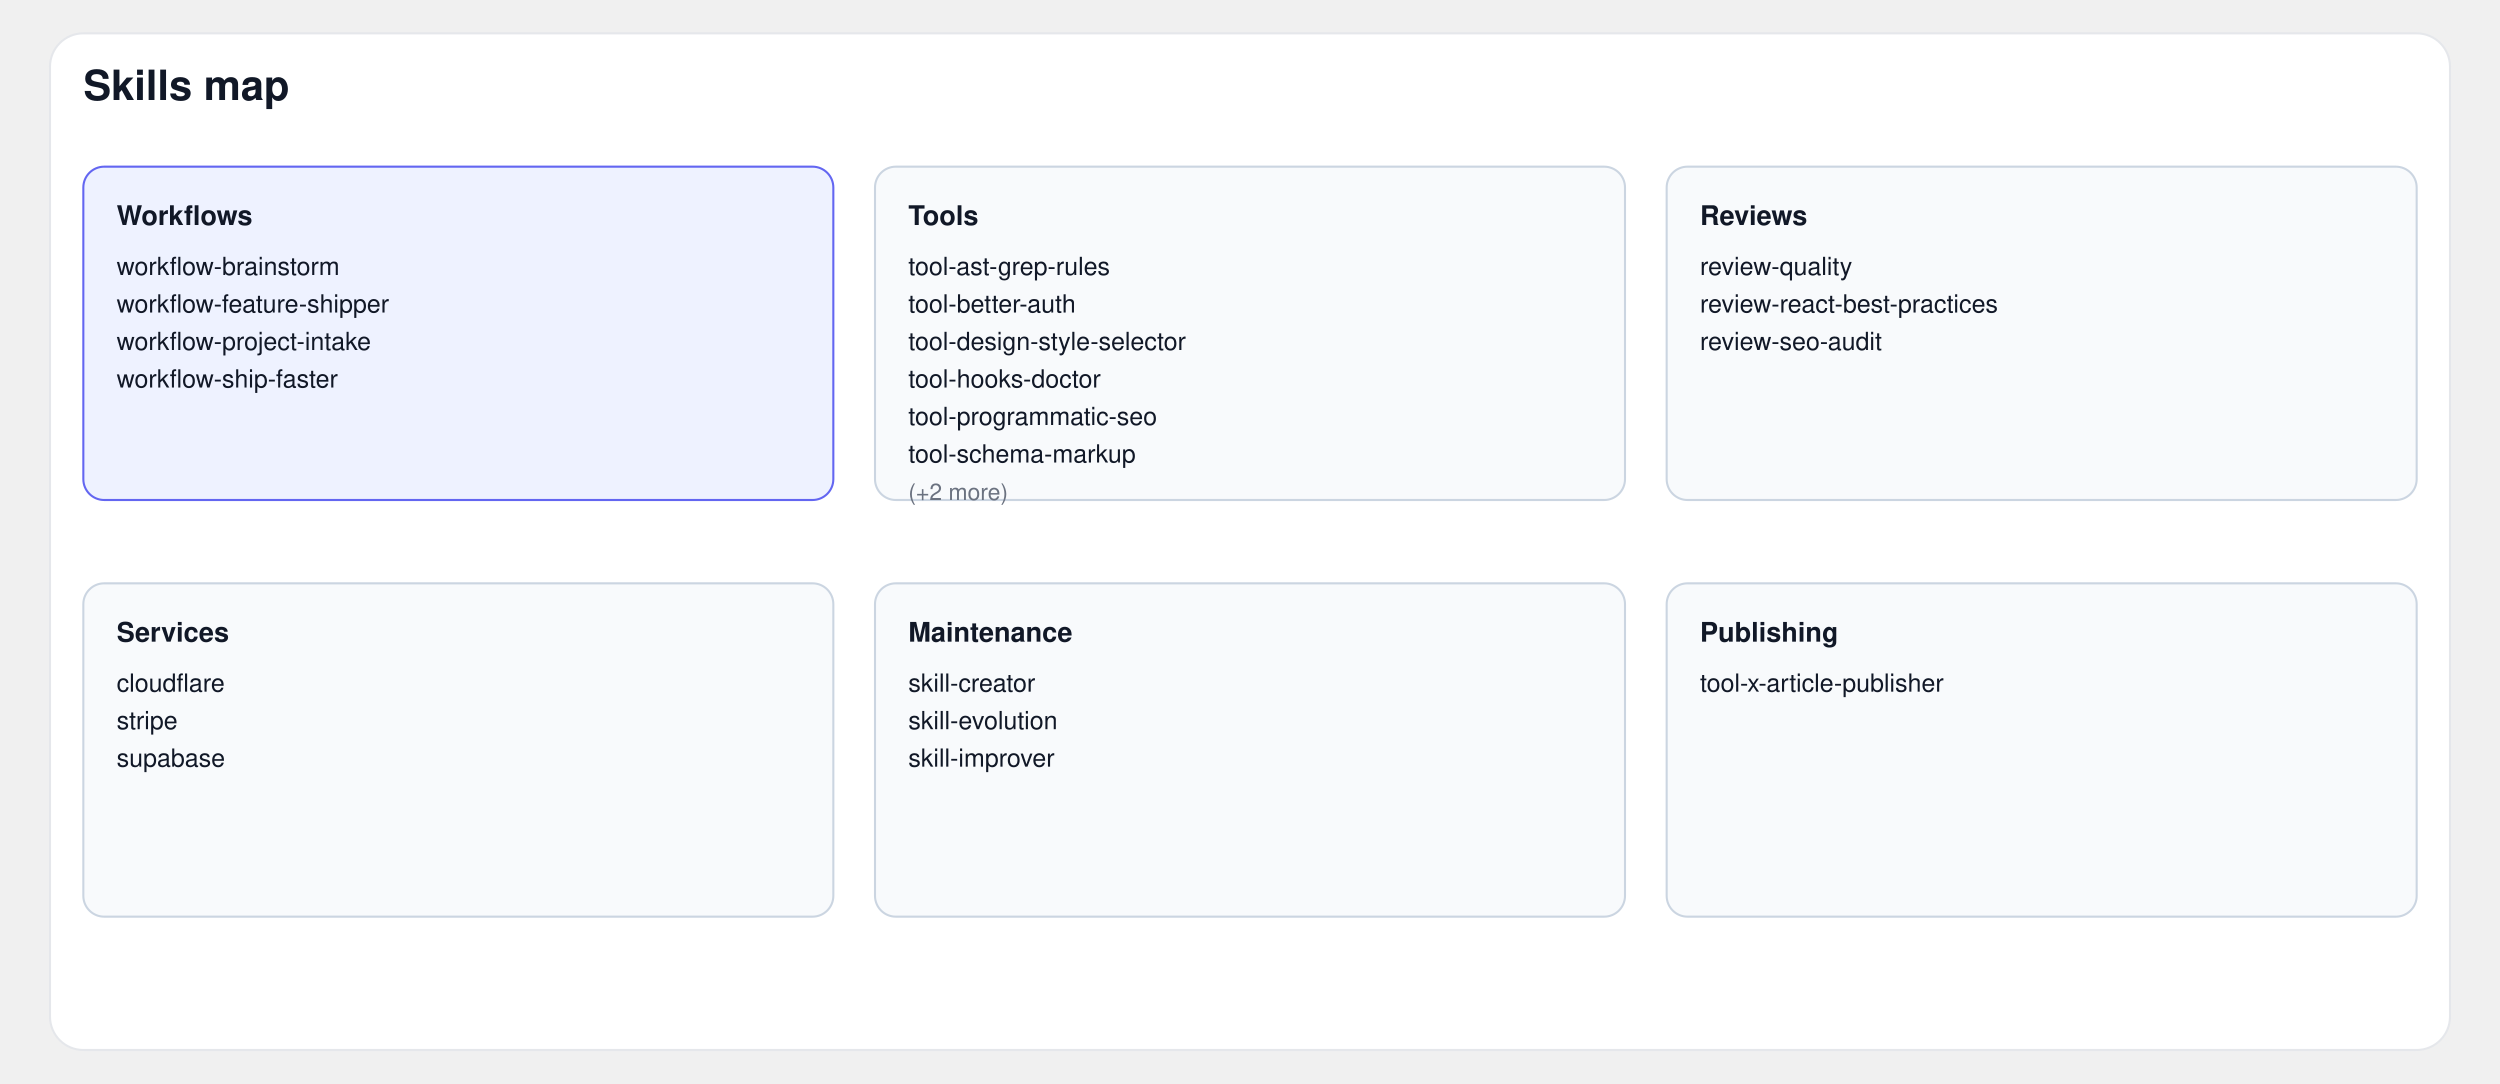
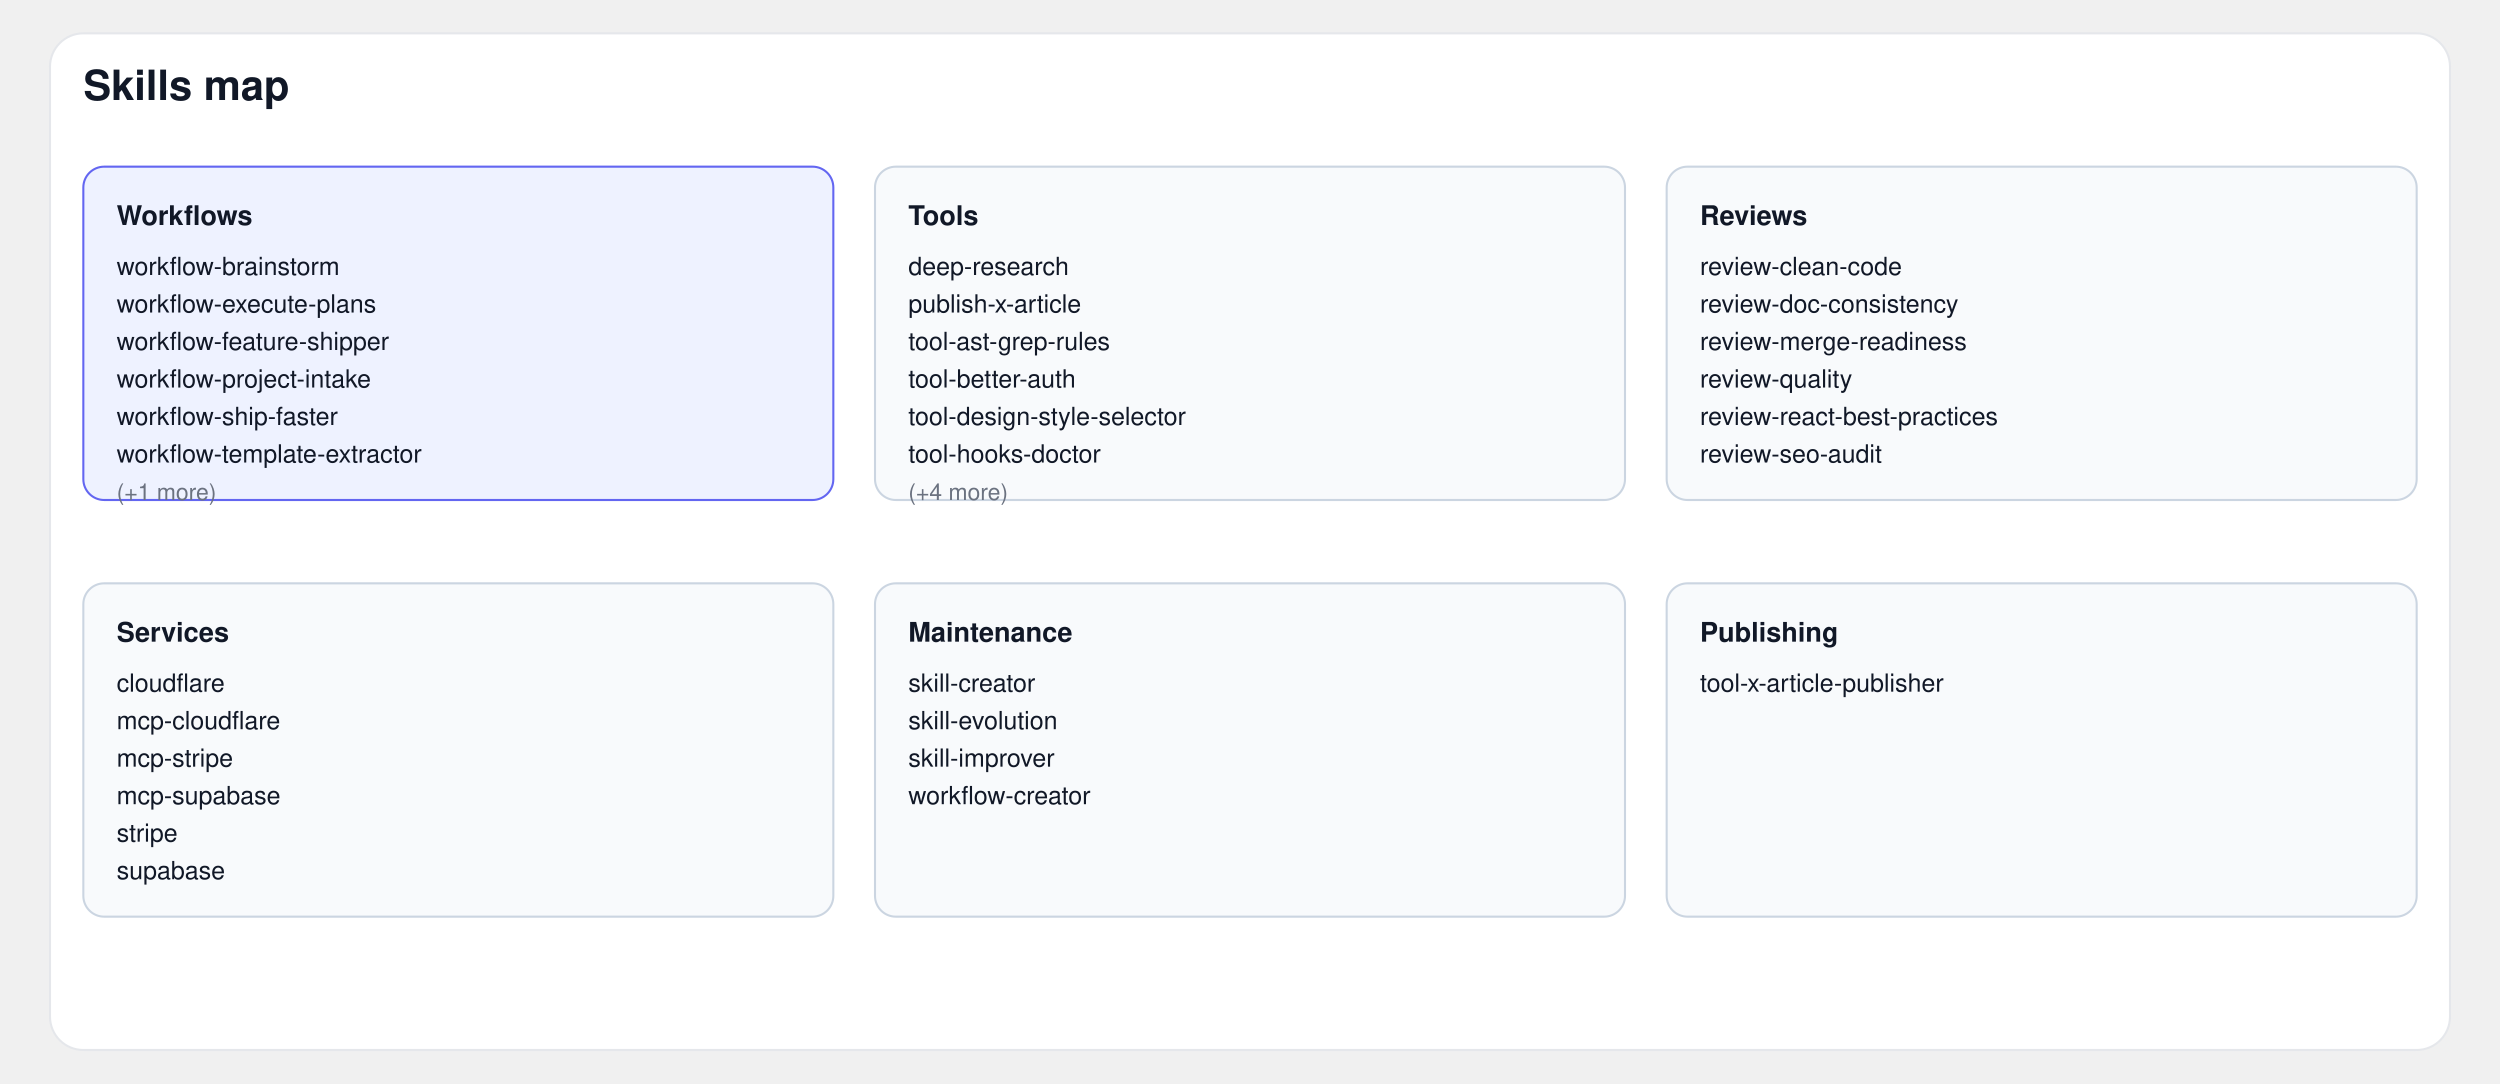
<svg xmlns="http://www.w3.org/2000/svg" width="1200" height="520" viewBox="0 0 1200 520" role="img" aria-label="Skills map">
  <style>
    .title { font: 700 20px Helvetica, Arial, sans-serif; fill: #111827; }
    .label { font: 600 13px Helvetica, Arial, sans-serif; fill: #111827; }
    .text { font: 12px Helvetica, Arial, sans-serif; fill: #111827; }
    .muted { font: 11px Helvetica, Arial, sans-serif; fill: #6B7280; }
    .box { fill: #F8FAFC; stroke: #CBD5E1; stroke-width: 1; rx: 10; }
    .accent { fill: #EEF2FF; stroke: #6366F1; }
  </style>
  <rect x="24" y="16" width="1152" height="488" rx="16" fill="#FFFFFF" stroke="#E5E7EB" />
  <text x="40" y="48" class="title">Skills map</text>
  <rect x="40" y="80" width="360" height="160" class="box accent" />
  <text x="56" y="108" class="label">Workflows</text>
  <text x="56" y="132" class="text">workflow-brainstorm</text>
-   <text x="56" y="150" class="text">workflow-feature-shipper</text>
-   <text x="56" y="168" class="text">workflow-project-intake</text>
-   <text x="56" y="186" class="text">workflow-ship-faster</text>
+   <text x="56" y="150" class="text">workflow-execute-plans</text>
+   <text x="56" y="168" class="text">workflow-feature-shipper</text>
+   <text x="56" y="186" class="text">workflow-project-intake</text>
+   <text x="56" y="204" class="text">workflow-ship-faster</text>
+   <text x="56" y="222" class="text">workflow-template-extractor</text>
+   <text x="56" y="240" class="muted">(+1 more)</text>
  <rect x="420" y="80" width="360" height="160" class="box" />
  <text x="436" y="108" class="label">Tools</text>
-   <text x="436" y="132" class="text">tool-ast-grep-rules</text>
-   <text x="436" y="150" class="text">tool-better-auth</text>
-   <text x="436" y="168" class="text">tool-design-style-selector</text>
-   <text x="436" y="186" class="text">tool-hooks-doctor</text>
-   <text x="436" y="204" class="text">tool-programmatic-seo</text>
-   <text x="436" y="222" class="text">tool-schema-markup</text>
-   <text x="436" y="240" class="muted">(+2 more)</text>
+   <text x="436" y="132" class="text">deep-research</text>
+   <text x="436" y="150" class="text">publish-x-article</text>
+   <text x="436" y="168" class="text">tool-ast-grep-rules</text>
+   <text x="436" y="186" class="text">tool-better-auth</text>
+   <text x="436" y="204" class="text">tool-design-style-selector</text>
+   <text x="436" y="222" class="text">tool-hooks-doctor</text>
+   <text x="436" y="240" class="muted">(+4 more)</text>
  <rect x="800" y="80" width="360" height="160" class="box" />
  <text x="816" y="108" class="label">Reviews</text>
-   <text x="816" y="132" class="text">review-quality</text>
-   <text x="816" y="150" class="text">review-react-best-practices</text>
-   <text x="816" y="168" class="text">review-seo-audit</text>
+   <text x="816" y="132" class="text">review-clean-code</text>
+   <text x="816" y="150" class="text">review-doc-consistency</text>
+   <text x="816" y="168" class="text">review-merge-readiness</text>
+   <text x="816" y="186" class="text">review-quality</text>
+   <text x="816" y="204" class="text">review-react-best-practices</text>
+   <text x="816" y="222" class="text">review-seo-audit</text>
  <rect x="40" y="280" width="360" height="160" class="box" />
  <text x="56" y="308" class="label">Services</text>
  <text x="56" y="332" class="text">cloudflare</text>
-   <text x="56" y="350" class="text">stripe</text>
-   <text x="56" y="368" class="text">supabase</text>
+   <text x="56" y="350" class="text">mcp-cloudflare</text>
+   <text x="56" y="368" class="text">mcp-stripe</text>
+   <text x="56" y="386" class="text">mcp-supabase</text>
+   <text x="56" y="404" class="text">stripe</text>
+   <text x="56" y="422" class="text">supabase</text>
  <rect x="420" y="280" width="360" height="160" class="box" />
  <text x="436" y="308" class="label">Maintenance</text>
  <text x="436" y="332" class="text">skill-creator</text>
  <text x="436" y="350" class="text">skill-evolution</text>
  <text x="436" y="368" class="text">skill-improver</text>
+   <text x="436" y="386" class="text">workflow-creator</text>
  <rect x="800" y="280" width="360" height="160" class="box" />
  <text x="816" y="308" class="label">Publishing</text>
  <text x="816" y="332" class="text">tool-x-article-publisher</text>
</svg>
